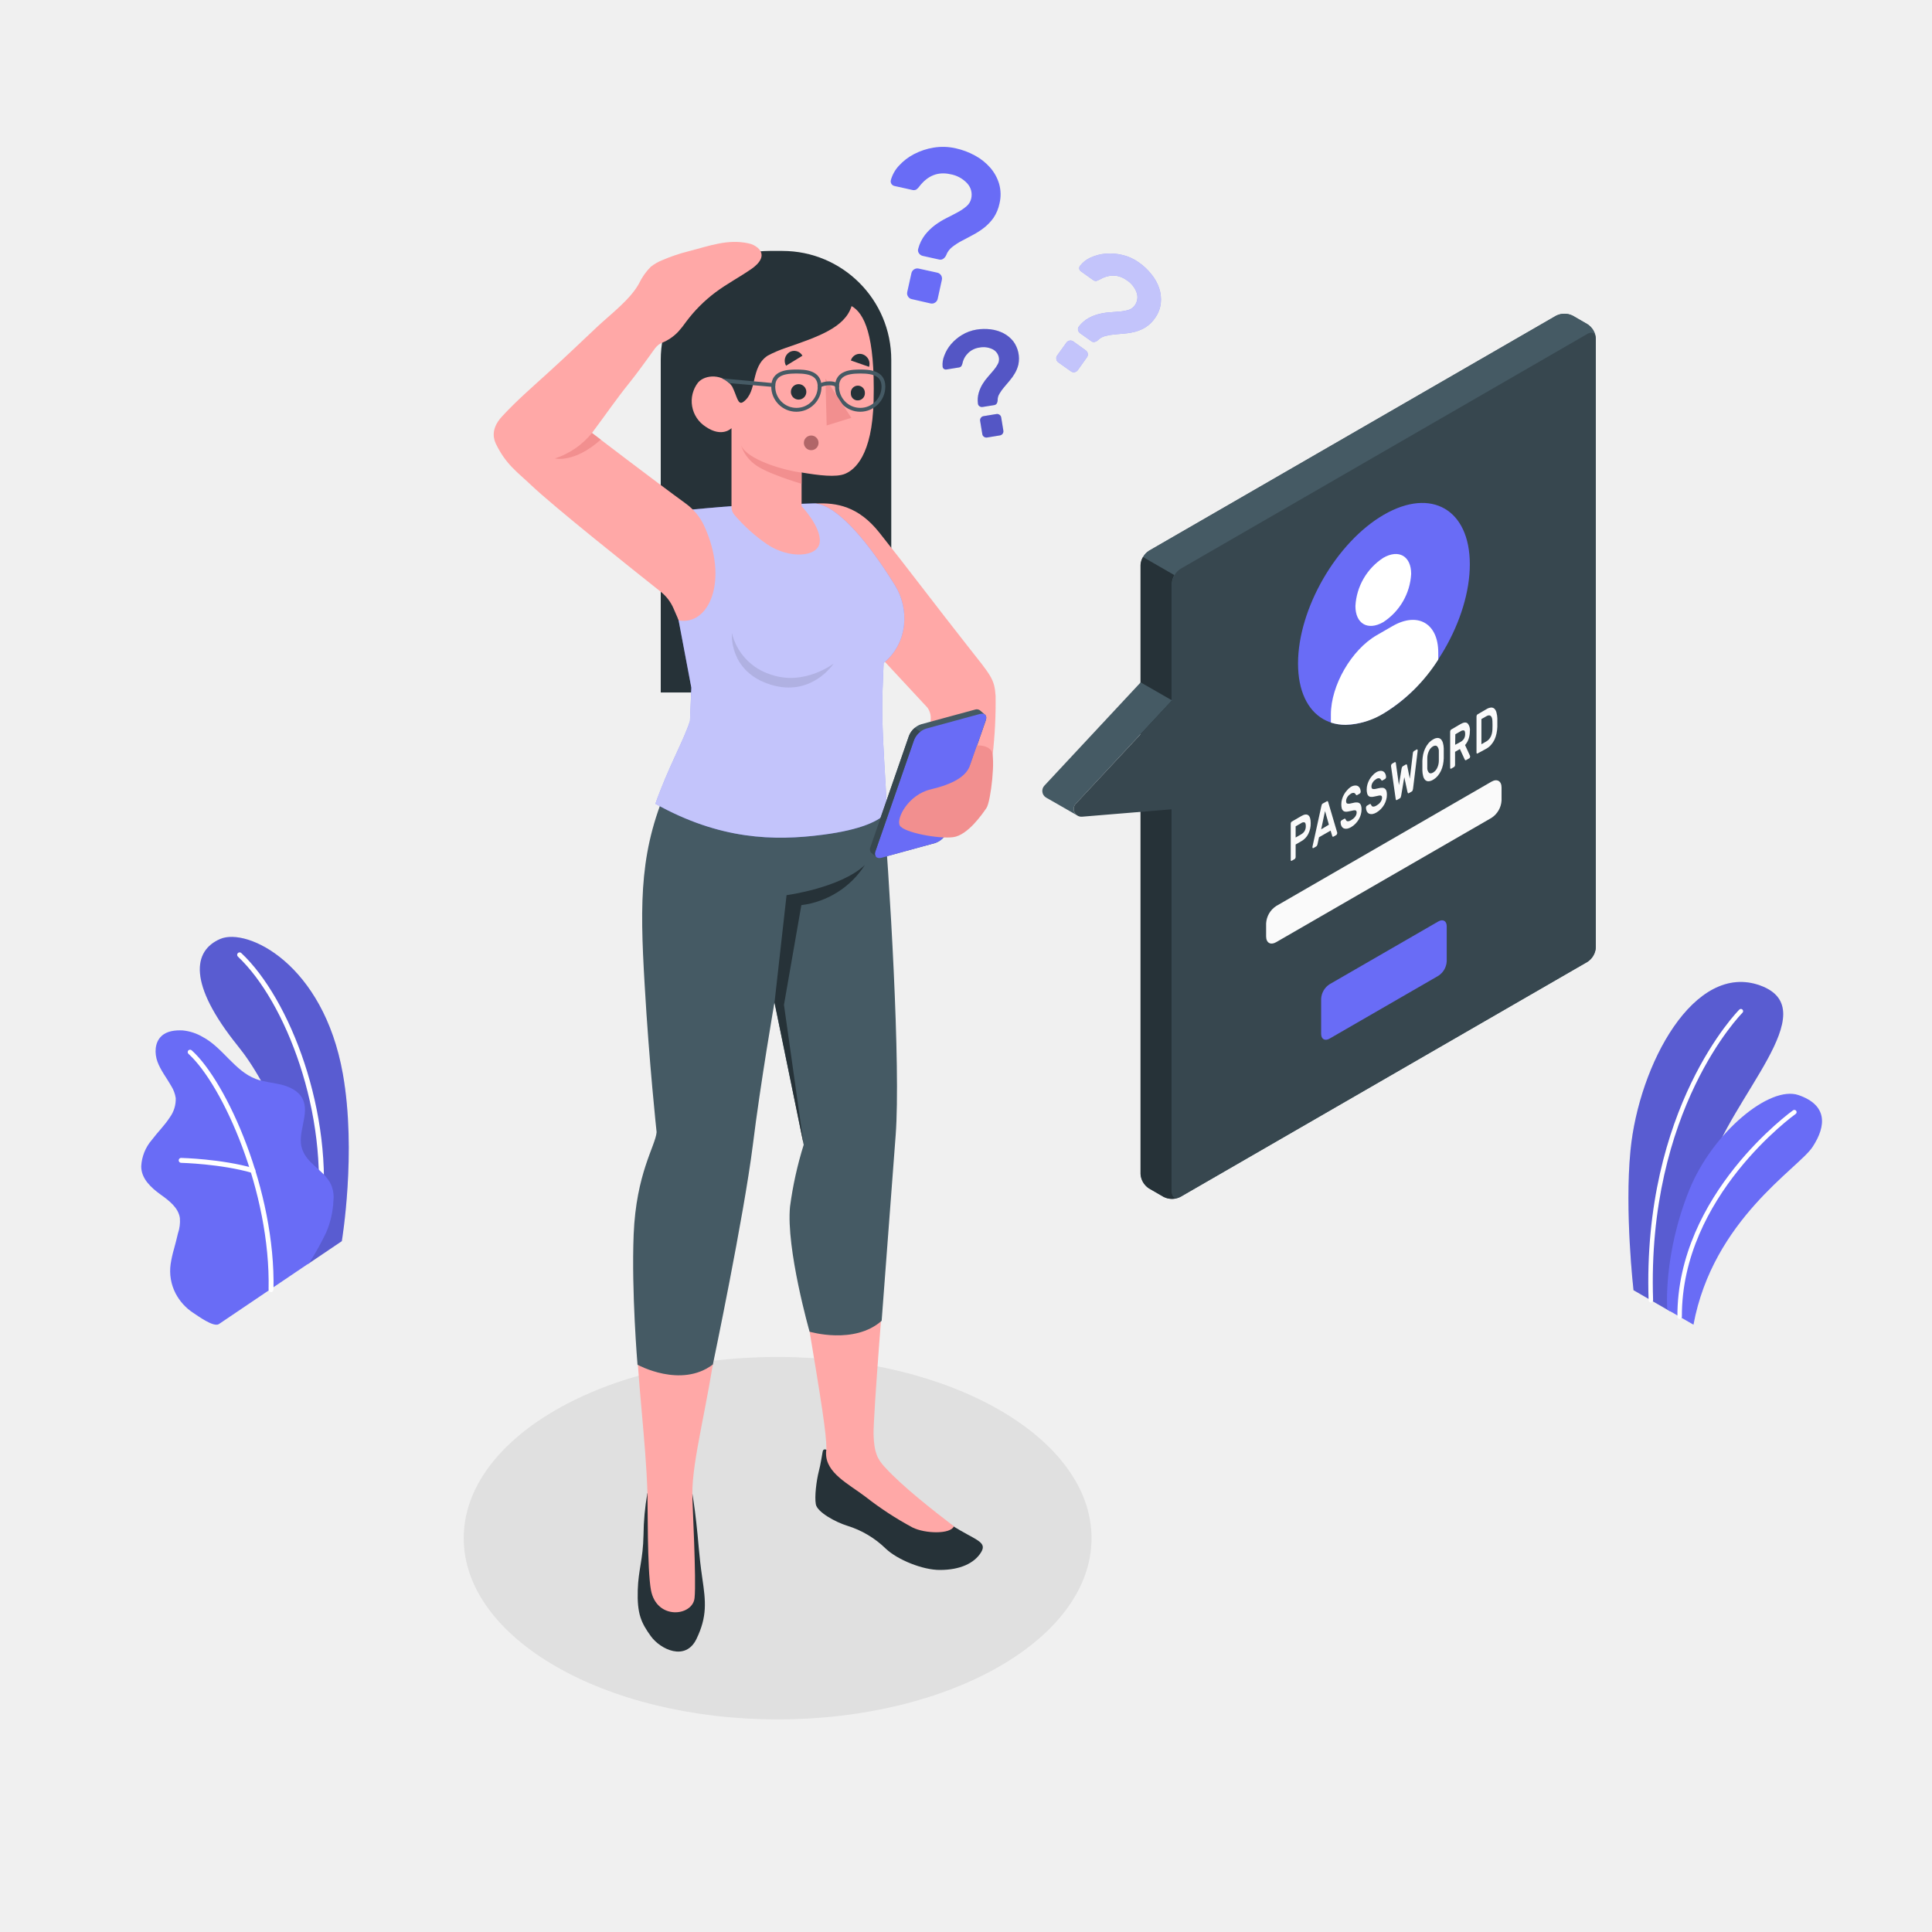
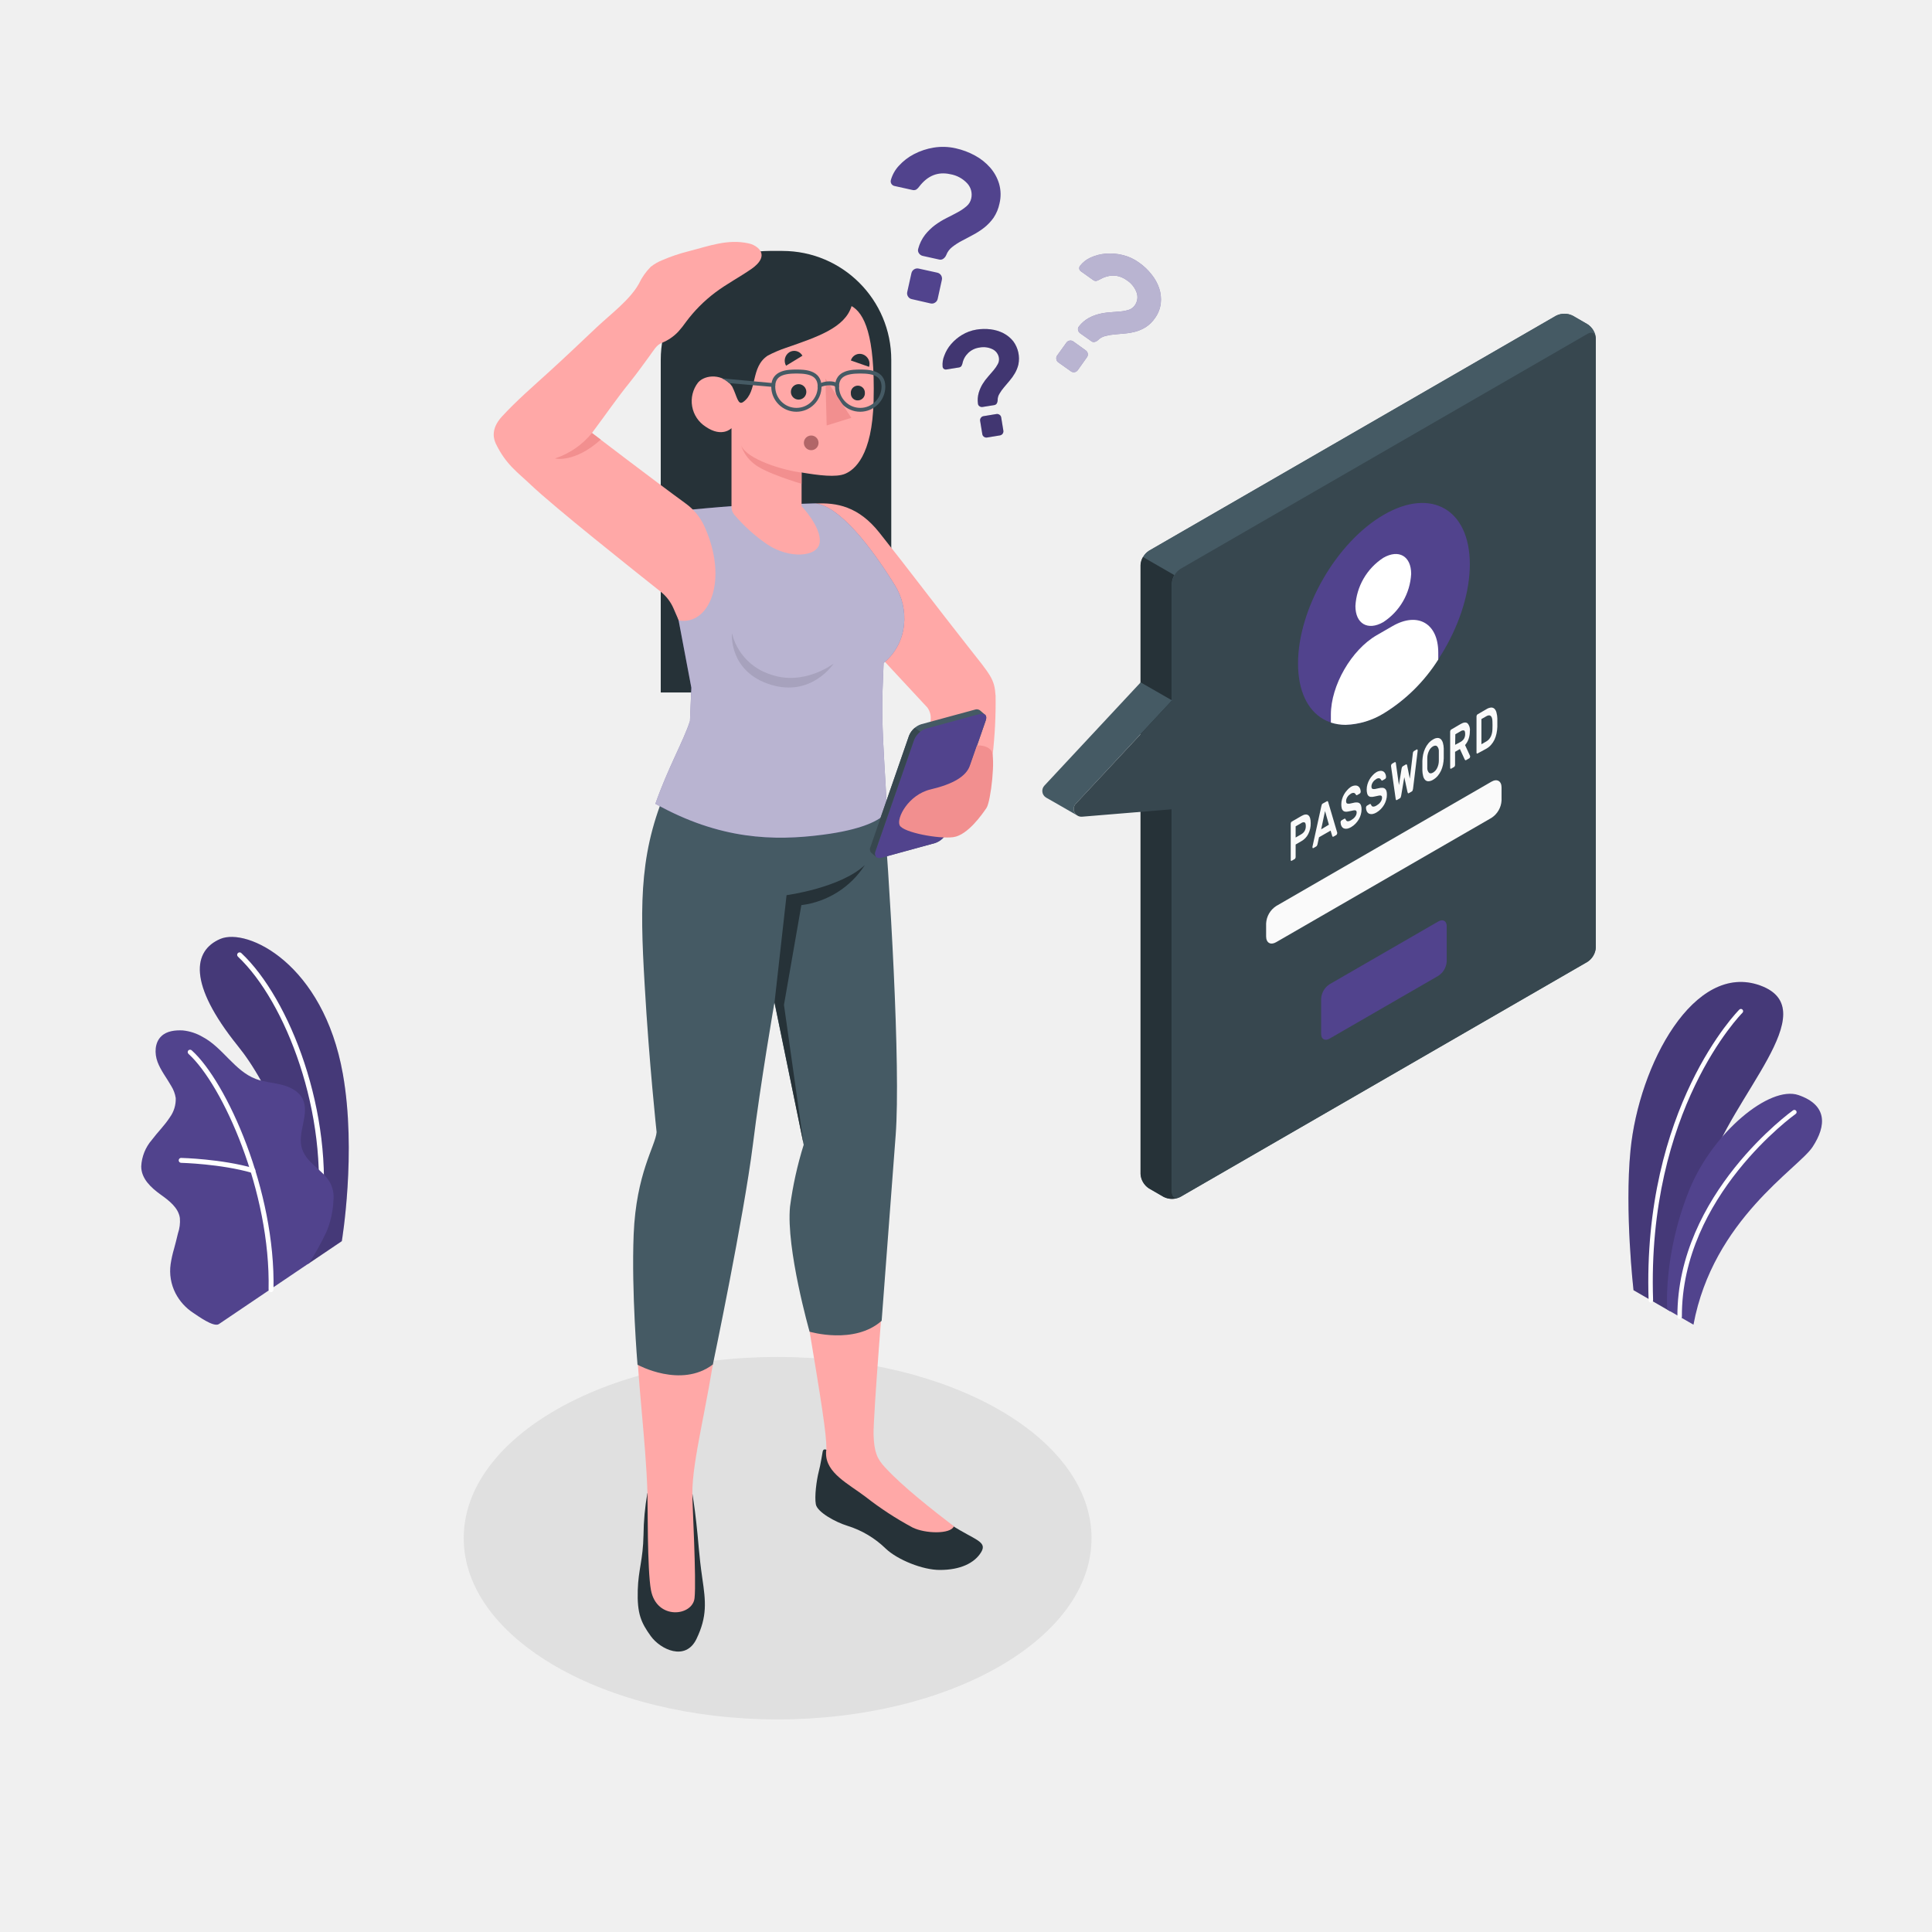
<svg xmlns="http://www.w3.org/2000/svg" viewBox="0 0 500 500">
-   <g id="freepik--Floor--inject-5">
-     <ellipse id="freepik--floor--inject-5" cx="250" cy="341.91" rx="235.59" ry="136.02" style="fill:#f0f0f0" />
+   <g id="freepik--Floor--inject-2">
+     <ellipse id="freepik--floor--inject-2" cx="250" cy="341.91" rx="235.59" ry="136.02" style="fill:#f0f0f0" />
  </g>
-   <g id="freepik--Shadow--inject-5">
-     <ellipse id="freepik--shadow--inject-5" cx="201.25" cy="398.08" rx="81.24" ry="46.9" style="fill:#e0e0e0" />
+   <g id="freepik--Shadow--inject-2">
+     <ellipse id="freepik--shadow--inject-2" cx="201.25" cy="398.08" rx="81.24" ry="46.9" style="fill:#e0e0e0" />
  </g>
-   <g id="freepik--Plants--inject-5">
-     <g id="freepik--plants--inject-5">
-       <path d="M432.28,339.4l-9.53-5.5s-2.33-20.4-.78-36.2c2.18-22.2,16.52-48.92,33.62-42.64s-7.84,28.88-13.39,47.71S432.28,339.4,432.28,339.4Z" style="fill:#696CF6" />
+   <g id="freepik--Plants--inject-2">
+     <g id="freepik--plants--inject-2">
+       <path d="M432.28,339.4l-9.53-5.5s-2.33-20.4-.78-36.2c2.18-22.2,16.52-48.92,33.62-42.64s-7.84,28.88-13.39,47.71S432.28,339.4,432.28,339.4Z" style="fill:#51438D" />
      <path d="M432.28,339.4l-9.53-5.5s-2.33-20.4-.78-36.2c2.18-22.2,16.52-48.92,33.62-42.64s-7.84,28.88-13.39,47.71S432.28,339.4,432.28,339.4Z" style="opacity:0.15" />
      <path d="M427.27,337.09h0a.58.58,0,0,0,.55-.6c-1.67-49.33,22.89-74.15,23.13-74.39a.58.58,0,0,0,0-.82.57.57,0,0,0-.81,0c-.26.24-25.17,25.42-23.48,75.25A.58.58,0,0,0,427.27,337.09Z" style="fill:#fff" />
-       <path d="M438.27,342.83l-6.78-3.91s-1.16-14,5.71-31c6-14.8,20.8-27.09,28.26-24.51s7.27,7.87,3.63,13.42S443.34,315.59,438.27,342.83Z" style="fill:#696CF6" />
+       <path d="M438.27,342.83l-6.78-3.91s-1.16-14,5.71-31c6-14.8,20.8-27.09,28.26-24.51s7.27,7.87,3.63,13.42S443.34,315.59,438.27,342.83Z" style="fill:#51438D" />
      <path d="M434.69,341.35h0a.59.59,0,0,0,.58-.58c-.14-31.2,29.15-52.28,29.45-52.49a.56.56,0,0,0,.13-.8.58.58,0,0,0-.8-.14c-.3.21-30.07,21.65-29.94,53.43A.58.58,0,0,0,434.69,341.35Z" style="fill:#fff" />
    </g>
-     <g id="freepik--plants--inject-5">
-       <path d="M79.66,327.15l8.8-5.94s3.87-23,.27-43.29C83.67,249.46,64,240,57,243s-8.5,11.47,4.57,27.71C69.32,280.26,79.39,300.65,79.66,327.15Z" style="fill:#696CF6" />
+     <g id="freepik--plants--inject-2">
+       <path d="M79.66,327.15l8.8-5.94s3.87-23,.27-43.29C83.67,249.46,64,240,57,243s-8.5,11.47,4.57,27.71C69.32,280.26,79.39,300.65,79.66,327.15Z" style="fill:#51438D" />
      <g style="opacity:0.15">
        <path d="M79.66,327.15l8.8-5.94s3.87-23,.27-43.29C83.67,249.46,64,240,57,243s-8.5,11.47,4.57,27.71C69.32,280.26,79.39,300.65,79.66,327.15Z" />
      </g>
      <path d="M82.68,315.75h-.09A.64.64,0,0,1,82,315c3.18-26.79-8.13-55.87-20.44-67.44a.64.64,0,0,1,0-.9.63.63,0,0,1,.9,0C75,258.44,86.52,288,83.3,315.18A.65.65,0,0,1,82.68,315.75Z" style="fill:#fff" />
-       <path d="M56.62,342.69c-1.4.84-5.48-2.19-6.61-2.92a13.44,13.44,0,0,1-4.58-5.06,12.64,12.64,0,0,1-1.27-7.56,29.89,29.89,0,0,1,.89-4c.35-1.31.7-2.62,1-3.94a9.75,9.75,0,0,0,.5-4c-.39-2.67-2.8-4.5-5-6.07-2.42-1.75-5-4.06-5-7.28A11.32,11.32,0,0,1,39.3,295c1.5-2,3.3-3.74,4.65-5.83a8,8,0,0,0,1.53-5,8.32,8.32,0,0,0-1.16-3.11c-1.18-2.08-2.71-4-3.54-6.21s-.77-5.05,1-6.7c1.41-1.35,3.56-1.57,5.51-1.48a12.63,12.63,0,0,1,5.2,1.71c5.17,2.75,8.21,8.75,13.68,10.84,2.11.8,4.41.94,6.6,1.48s4.45,1.61,5.5,3.6c2.07,3.95-1.54,8.93-.06,13.12,1.32,3.72,5,5.08,7.08,8.41a8,8,0,0,1,1,4.88A23.35,23.35,0,0,1,84.4,319,73,73,0,0,1,80,326.9S56.83,342.56,56.62,342.69Z" style="fill:#696CF6" />
+       <path d="M56.62,342.69c-1.4.84-5.48-2.19-6.61-2.92a13.44,13.44,0,0,1-4.58-5.06,12.64,12.64,0,0,1-1.27-7.56,29.89,29.89,0,0,1,.89-4c.35-1.31.7-2.62,1-3.94a9.75,9.75,0,0,0,.5-4c-.39-2.67-2.8-4.5-5-6.07-2.42-1.75-5-4.06-5-7.28A11.32,11.32,0,0,1,39.3,295c1.5-2,3.3-3.74,4.65-5.83a8,8,0,0,0,1.53-5,8.32,8.32,0,0,0-1.16-3.11c-1.18-2.08-2.71-4-3.54-6.21s-.77-5.05,1-6.7c1.41-1.35,3.56-1.57,5.51-1.48a12.63,12.63,0,0,1,5.2,1.71c5.17,2.75,8.21,8.75,13.68,10.84,2.11.8,4.41.94,6.6,1.48s4.45,1.61,5.5,3.6c2.07,3.95-1.54,8.93-.06,13.12,1.32,3.72,5,5.08,7.08,8.41a8,8,0,0,1,1,4.88A23.35,23.35,0,0,1,84.4,319,73,73,0,0,1,80,326.9S56.83,342.56,56.62,342.69Z" style="fill:#51438D" />
      <path d="M70.14,334.4h0a.64.64,0,0,1-.63-.65c.56-25.32-11.9-53-20.72-61a.64.64,0,0,1-.05-.9.63.63,0,0,1,.9,0c9,8.1,21.71,36.26,21.14,61.93A.63.63,0,0,1,70.14,334.4Z" style="fill:#fff" />
      <path d="M65.47,303.55a.37.37,0,0,1-.18,0c-8.18-2.36-18.32-2.6-18.42-2.61a.63.63,0,0,1-.62-.65.61.61,0,0,1,.65-.62c.1,0,10.4.25,18.74,2.65a.64.64,0,0,1,.43.79A.62.62,0,0,1,65.47,303.55Z" style="fill:#fff" />
    </g>
  </g>
-   <g id="freepik--speech-bubble--inject-5">
-     <g id="freepik--speach-bubble--inject-5">
+   <g id="freepik--speech-bubble--inject-2">
+     <g id="freepik--speach-bubble--inject-2">
      <path d="M301.16,309.74l-3.79-2.19a4.78,4.78,0,0,1-2.17-3.75V146.28a4.8,4.8,0,0,1,2.16-3.75L402.71,81.71a4.79,4.79,0,0,1,4.33,0l3.79,2.19A4.78,4.78,0,0,1,413,87.65V245.17a4.8,4.8,0,0,1-2.16,3.75L305.49,309.75A4.76,4.76,0,0,1,301.16,309.74Z" style="fill:#455a64" />
      <path d="M413,87.3c-.15-1.12-1.06-1.53-2.15-.9L305.49,147.23a4.48,4.48,0,0,0-1.53,1.61l-8.13-4.69a4.43,4.43,0,0,1,1.53-1.62L402.71,81.71a4.79,4.79,0,0,1,4.33,0l3.79,2.19A4.83,4.83,0,0,1,413,87.3Z" style="fill:#455a64" />
      <path d="M305.12,309.92a4.83,4.83,0,0,1-4-.17l-3.8-2.2a4.8,4.8,0,0,1-2.16-3.75V146.28a4.43,4.43,0,0,1,.63-2.13l8.13,4.69a4.37,4.37,0,0,0-.64,2.14V308.5C303.32,309.74,304.1,310.31,305.12,309.92Z" style="fill:#263238" />
      <path d="M303.32,151V308.5c0,1.38,1,1.94,2.17,1.25l105.35-60.83a4.8,4.8,0,0,0,2.16-3.75V87.65c0-1.38-1-1.94-2.16-1.25L305.49,147.23A4.78,4.78,0,0,0,303.32,151Z" style="fill:#37474f" />
      <path d="M278.72,211c-1.36-.81-7.67-4.4-8-4.59a2,2,0,0,1-.43-3.09l24.91-26.72,8.12,4.66L278.42,208A2,2,0,0,0,278.72,211Z" style="fill:#455a64" />
      <path d="M303.32,181.29,278.42,208a2,2,0,0,0,1.63,3.36l23.27-1.92Z" style="fill:#37474f" />
-       <path d="M358.16,133.2c12.28-7.09,22.23-1.34,22.23,12.84s-9.95,31.41-22.23,38.5-22.23,1.34-22.23-12.83S345.88,140.29,358.16,133.2Z" style="fill:#696CF6" />
+       <path d="M358.16,133.2c12.28-7.09,22.23-1.34,22.23,12.84s-9.95,31.41-22.23,38.5-22.23,1.34-22.23-12.83S345.88,140.29,358.16,133.2Z" style="fill:#51438D" />
      <path d="M358,144.36c4-2.3,7.21-.44,7.21,4.16A15.93,15.93,0,0,1,358,161c-4,2.3-7.22.44-7.22-4.16A15.93,15.93,0,0,1,358,144.36Z" style="fill:#fff" />
      <path d="M372.22,168.88c0-7.55-5.31-10.62-11.85-6.84l-4.09,2.36c-6.54,3.78-11.85,13-11.85,20.53V187a12.43,12.43,0,0,0,3.82.59,20.14,20.14,0,0,0,9.91-3,43.81,43.81,0,0,0,14.06-13.9Z" style="fill:#fff" />
-       <path d="M344.08,254.73l28.16-16.26c1.2-.69,2.17-.13,2.17,1.25v9.07a4.78,4.78,0,0,1-2.17,3.75L344.08,268.8c-1.2.69-2.17.13-2.17-1.25v-9.07A4.78,4.78,0,0,1,344.08,254.73Z" style="fill:#696CF6" />
+       <path d="M344.08,254.73l28.16-16.26c1.2-.69,2.17-.13,2.17,1.25v9.07a4.78,4.78,0,0,1-2.17,3.75L344.08,268.8c-1.2.69-2.17.13-2.17-1.25v-9.07A4.78,4.78,0,0,1,344.08,254.73Z" style="fill:#51438D" />
      <path d="M330.29,234.47,386,202.29c1.43-.83,2.6-.16,2.6,1.5v3.37a5.74,5.74,0,0,1-2.6,4.5l-55.74,32.18c-1.43.83-2.59.16-2.59-1.5V239A5.73,5.73,0,0,1,330.29,234.47Z" style="fill:#fafafa" />
      <path d="M336.81,211.18c.76-.44,1.35-.51,1.77-.2s.63,1,.63,2.06a5.92,5.92,0,0,1-.63,2.79,4.42,4.42,0,0,1-1.77,1.86l-1.5.87v3.23a.76.76,0,0,1-.08.32.46.46,0,0,1-.18.22l-.76.44a.15.15,0,0,1-.18,0,.33.33,0,0,1-.07-.24v-9.35a.74.74,0,0,1,.07-.32.51.51,0,0,1,.18-.22Zm-1.5,5.57,1.45-.84a2.42,2.42,0,0,0,.86-.82,2.48,2.48,0,0,0,.32-1.32c0-.54-.11-.85-.32-.94a1,1,0,0,0-.86.19l-1.45.84Z" style="fill:#fafafa" />
      <path d="M343.4,207.37c.1-.06.18-.06.23,0a.78.78,0,0,1,.13.3l2.31,7.82s0,.06,0,.09a.72.72,0,0,1-.08.32.46.46,0,0,1-.18.22l-.68.39c-.12.07-.21.08-.26,0a.4.4,0,0,1-.1-.18l-.41-1.37-3,1.72-.4,1.84a1.83,1.83,0,0,1-.11.29.54.54,0,0,1-.26.28l-.68.39a.14.14,0,0,1-.18,0,.32.32,0,0,1-.07-.23.37.37,0,0,1,0-.11l2.3-10.48a2.27,2.27,0,0,1,.13-.45.56.56,0,0,1,.23-.25Zm.52,6.06-1-3.53-1,4.72Z" style="fill:#fafafa" />
      <path d="M349.57,203.66a2.45,2.45,0,0,1,1.11-.37,1.34,1.34,0,0,1,.8.18,1.29,1.29,0,0,1,.49.59,2.11,2.11,0,0,1,.18.78.6.6,0,0,1-.07.32.46.46,0,0,1-.18.22l-.66.38c-.11.06-.19.07-.24,0a.47.47,0,0,1-.15-.16.73.73,0,0,0-.42-.39,1.16,1.16,0,0,0-.86.22,3.73,3.73,0,0,0-.46.35,2.44,2.44,0,0,0-.39.46,2.53,2.53,0,0,0-.26.52,1.7,1.7,0,0,0-.09.54,1,1,0,0,0,.09.49.38.38,0,0,0,.3.19,1.64,1.64,0,0,0,.56,0l.87-.19a3,3,0,0,1,1-.12,1.12,1.12,0,0,1,.67.22,1.19,1.19,0,0,1,.38.59,3.08,3.08,0,0,1,.13,1,4.73,4.73,0,0,1-.19,1.32,5.35,5.35,0,0,1-.53,1.26,6.08,6.08,0,0,1-.86,1.12,5.15,5.15,0,0,1-1.14.89,3.08,3.08,0,0,1-1,.39,1.61,1.61,0,0,1-.86-.07,1.3,1.3,0,0,1-.59-.55,2.24,2.24,0,0,1-.26-1,.78.78,0,0,1,.07-.33.56.56,0,0,1,.19-.21l.66-.38c.1-.06.18-.08.24-.05s.1.08.14.17a1.35,1.35,0,0,0,.16.29.53.53,0,0,0,.25.19.89.89,0,0,0,.4,0,2,2,0,0,0,.6-.25,3.87,3.87,0,0,0,.55-.38,2.68,2.68,0,0,0,.78-1,1.68,1.68,0,0,0,.12-.63.58.58,0,0,0-.13-.44.5.5,0,0,0-.4-.12,2.8,2.8,0,0,0-.67.11c-.26.06-.56.13-.91.19a2.4,2.4,0,0,1-.82.06.94.94,0,0,1-.58-.25,1.28,1.28,0,0,1-.35-.62,4.3,4.3,0,0,1-.11-1.06,4.5,4.5,0,0,1,.19-1.3,5.24,5.24,0,0,1,.52-1.24,5.54,5.54,0,0,1,.78-1.07A4.53,4.53,0,0,1,349.57,203.66Z" style="fill:#fafafa" />
      <path d="M356.14,199.88a2.37,2.37,0,0,1,1.11-.38,1.36,1.36,0,0,1,.8.18,1.34,1.34,0,0,1,.48.59,2.11,2.11,0,0,1,.18.78.52.52,0,0,1-.07.32.46.46,0,0,1-.18.22l-.66.38c-.1.06-.18.08-.24,0a.35.35,0,0,1-.14-.17.8.8,0,0,0-.43-.38,1.13,1.13,0,0,0-.85.22,3.19,3.19,0,0,0-.47.35,2.39,2.39,0,0,0-.38.46,2.11,2.11,0,0,0-.26.52,1.71,1.71,0,0,0-.1.54,1,1,0,0,0,.09.49.38.38,0,0,0,.3.19,1.63,1.63,0,0,0,.56,0l.87-.19a3.32,3.32,0,0,1,1-.12,1.1,1.1,0,0,1,.67.22,1.28,1.28,0,0,1,.39.59,3.48,3.48,0,0,1,.12,1,4.73,4.73,0,0,1-.19,1.32,5.35,5.35,0,0,1-.53,1.26,6,6,0,0,1-.86,1.13,5.63,5.63,0,0,1-1.13.88,3.12,3.12,0,0,1-1,.39,1.59,1.59,0,0,1-.85-.07,1.27,1.27,0,0,1-.6-.55,2.12,2.12,0,0,1-.25-1,.52.52,0,0,1,.07-.32.46.46,0,0,1,.18-.22l.66-.38c.1-.06.19-.08.24-.05a.25.25,0,0,1,.14.17,2,2,0,0,0,.16.29.55.55,0,0,0,.26.19.89.89,0,0,0,.4,0,2,2,0,0,0,.6-.25,4.45,4.45,0,0,0,.54-.38,2.32,2.32,0,0,0,.46-.48,2.61,2.61,0,0,0,.32-.56,1.68,1.68,0,0,0,.12-.63.58.58,0,0,0-.13-.44.5.5,0,0,0-.4-.12,3.22,3.22,0,0,0-.66.11c-.26.06-.57.13-.91.19a2.46,2.46,0,0,1-.83.06.91.91,0,0,1-.58-.25,1.27,1.27,0,0,1-.34-.62,3.79,3.79,0,0,1-.12-1.05,4.88,4.88,0,0,1,.19-1.31,5.69,5.69,0,0,1,.52-1.24,5.19,5.19,0,0,1,.79-1.07A4,4,0,0,1,356.14,199.88Z" style="fill:#fafafa" />
      <path d="M363.43,201.13l-.81,4.79a1.93,1.93,0,0,1-.12.42.51.51,0,0,1-.21.26l-.76.44c-.1.06-.17.06-.22,0a.49.49,0,0,1-.11-.29L360,198.3s0-.08,0-.11a.76.76,0,0,1,.08-.32.51.51,0,0,1,.18-.22l.69-.4a.24.24,0,0,1,.18,0q.09,0,.12.24l.79,5.69.69-4.27a1.4,1.4,0,0,1,.09-.31.53.53,0,0,1,.24-.3l.77-.45c.11-.06.19-.05.24,0a.6.6,0,0,1,.09.21l.7,3.47.79-6.6a.9.9,0,0,1,.11-.37.66.66,0,0,1,.18-.19l.69-.4a.15.15,0,0,1,.18,0,.33.33,0,0,1,.08.24.62.62,0,0,1,0,.12l-1.2,9.83a1.85,1.85,0,0,1-.11.42.58.58,0,0,1-.22.26l-.77.44c-.09.05-.16.05-.21,0a1.41,1.41,0,0,1-.12-.29Z" style="fill:#fafafa" />
      <path d="M368.11,196.89a10.32,10.32,0,0,1,.2-1.65,7.16,7.16,0,0,1,.52-1.54,6,6,0,0,1,.84-1.33,4.52,4.52,0,0,1,1.21-1,2.27,2.27,0,0,1,1.19-.39,1.24,1.24,0,0,1,.85.35,2.32,2.32,0,0,1,.51.95,5.67,5.67,0,0,1,.21,1.41c0,.18,0,.38,0,.6s0,.45,0,.69,0,.47,0,.69,0,.43,0,.62a10.07,10.07,0,0,1-.2,1.64,7.73,7.73,0,0,1-.51,1.54,6.39,6.39,0,0,1-.85,1.33,4.73,4.73,0,0,1-1.2,1,2.38,2.38,0,0,1-1.21.39,1.15,1.15,0,0,1-.84-.34,2.11,2.11,0,0,1-.52-1,6.38,6.38,0,0,1-.2-1.41c0-.18,0-.38,0-.6s0-.45,0-.69,0-.46,0-.69S368.1,197.07,368.11,196.89Zm4.26-2.39a1.82,1.82,0,0,0-.44-1.36c-.26-.23-.62-.22-1.05,0a2.62,2.62,0,0,0-1.06,1.18,4.37,4.37,0,0,0-.44,1.87c0,.37,0,.78,0,1.23s0,.85,0,1.21a1.82,1.82,0,0,0,.44,1.36c.26.22.62.2,1.06-.05a2.68,2.68,0,0,0,1.05-1.17,4.32,4.32,0,0,0,.44-1.86c0-.38,0-.79,0-1.24S372.38,194.86,372.37,194.5Z" style="fill:#fafafa" />
      <path d="M378,187.38c.79-.45,1.38-.52,1.79-.19a2.45,2.45,0,0,1,.61,2,6.13,6.13,0,0,1-.31,2,5,5,0,0,1-.93,1.64l1.3,2.83a.78.78,0,0,1,0,.14.58.58,0,0,1-.06.26.39.39,0,0,1-.14.18l-.8.46c-.13.07-.22.08-.28,0a.68.68,0,0,1-.13-.18l-1.23-2.67-1.25.72v3.38a.74.74,0,0,1-.07.32.59.59,0,0,1-.18.22l-.76.44a.14.14,0,0,1-.18,0,.3.3,0,0,1-.08-.23v-9.35a.76.76,0,0,1,.08-.32.46.46,0,0,1,.18-.22Zm-1.41,5.38L378,192a2.52,2.52,0,0,0,.86-.79,2.26,2.26,0,0,0,.32-1.28c0-.54-.11-.84-.32-.9a1.18,1.18,0,0,0-.86.22l-1.36.78Z" style="fill:#fafafa" />
      <path d="M384.7,183.53a2.65,2.65,0,0,1,1.21-.42,1.2,1.2,0,0,1,.85.31,2.1,2.1,0,0,1,.53,1,6.36,6.36,0,0,1,.22,1.52c0,.7,0,1.42,0,2.15a10,10,0,0,1-.22,1.77,7.42,7.42,0,0,1-.52,1.57,5.9,5.9,0,0,1-.84,1.28,4.6,4.6,0,0,1-1.18,1L382.38,195a.14.14,0,0,1-.18,0,.29.29,0,0,1-.08-.23v-9.35a.76.76,0,0,1,.08-.32.46.46,0,0,1,.18-.22Zm1.54,3.11a3.06,3.06,0,0,0-.12-.8,1.09,1.09,0,0,0-.29-.52.65.65,0,0,0-.48-.19,1.42,1.42,0,0,0-.7.24l-1.26.72v6.52l1.31-.75a2.6,2.6,0,0,0,.67-.56,3.43,3.43,0,0,0,.47-.72,4.12,4.12,0,0,0,.28-.86,5,5,0,0,0,.12-.94C386.27,188.05,386.27,187.34,386.24,186.64Z" style="fill:#fafafa" />
    </g>
  </g>
-   <g id="freepik--question-marks--inject-5">
-     <g id="freepik--question-marks--inject-5">
-       <path d="M247.38,38.39a18.76,18.76,0,0,1,4.94,1.86,14.19,14.19,0,0,1,3.93,3.12,11.26,11.26,0,0,1,2.32,4.2,10,10,0,0,1,.1,5.09,10.36,10.36,0,0,1-1.55,3.72,12.65,12.65,0,0,1-2.44,2.56,19.45,19.45,0,0,1-2.91,1.87l-2.88,1.53a15.76,15.76,0,0,0-2.46,1.59A4.72,4.72,0,0,0,244.89,66a2.2,2.2,0,0,1-.73.94,1.28,1.28,0,0,1-1.1.23l-4.24-.94a1.57,1.57,0,0,1-1-.69,1.29,1.29,0,0,1-.19-1.15,10.12,10.12,0,0,1,1.77-3.62A14.12,14.12,0,0,1,242,58.24a20.91,20.91,0,0,1,3-1.83c1-.51,2-1,2.87-1.49a13,13,0,0,0,2.27-1.55,3.61,3.61,0,0,0,1.21-2,4.32,4.32,0,0,0-1-3.88,7.75,7.75,0,0,0-4.44-2.41q-4.74-1.05-8,3.19a3.07,3.07,0,0,1-.78.79,1.47,1.47,0,0,1-1.11.08l-4.51-1a1.24,1.24,0,0,1-.79-.52,1.22,1.22,0,0,1-.17-1,8.94,8.94,0,0,1,2.08-3.72,13.93,13.93,0,0,1,3.89-3,16.81,16.81,0,0,1,5.11-1.7A14.9,14.9,0,0,1,247.38,38.39Zm-4.79,32.18a1.56,1.56,0,0,1,1.17,1.84l-1.08,4.9a1.48,1.48,0,0,1-.68,1,1.46,1.46,0,0,1-1.16.22L236,77.42a1.45,1.45,0,0,1-1-.68,1.49,1.49,0,0,1-.21-1.16l1.09-4.9a1.57,1.57,0,0,1,1.84-1.18Z" style="fill:#696CF6" />
-       <path d="M252.72,85.3a13.06,13.06,0,0,1,3.64-.07,10,10,0,0,1,3.32,1,8,8,0,0,1,2.56,2.1,7.57,7.57,0,0,1,1.32,6,8.37,8.37,0,0,1-.91,2.27,12.63,12.63,0,0,1-1.38,1.94c-.51.6-1,1.17-1.45,1.72a10.86,10.86,0,0,0-1.17,1.65,3.09,3.09,0,0,0-.46,1.71,1.69,1.69,0,0,1-.23.8.94.94,0,0,1-.65.42l-3,.48a1.07,1.07,0,0,1-.81-.18.88.88,0,0,1-.41-.69,6.81,6.81,0,0,1,.2-2.78,9.81,9.81,0,0,1,1-2.28,13.27,13.27,0,0,1,1.44-1.93c.53-.6,1-1.16,1.46-1.7a8.51,8.51,0,0,0,1.06-1.57,2.51,2.51,0,0,0,.27-1.58,3,3,0,0,0-1.65-2.23,5.39,5.39,0,0,0-3.46-.42,5.18,5.18,0,0,0-4.33,4.11,2.26,2.26,0,0,1-.3.71,1.06,1.06,0,0,1-.68.33l-3.16.51a.86.86,0,0,1-.64-.13.82.82,0,0,1-.35-.58A6,6,0,0,1,244.4,92a9.59,9.59,0,0,1,1.72-2.92,11.76,11.76,0,0,1,2.84-2.4A10.42,10.42,0,0,1,252.72,85.3Zm5.16,21.85a1.06,1.06,0,0,1,.79.19,1,1,0,0,1,.44.69l.56,3.43a1.07,1.07,0,0,1-.88,1.22l-3.35.55a1.07,1.07,0,0,1-.79-.19,1,1,0,0,1-.43-.69l-.56-3.43a1,1,0,0,1,.19-.79,1,1,0,0,1,.69-.43Z" style="fill:#696CF6" />
+   <g id="freepik--question-marks--inject-2">
+     <g id="freepik--question-marks--inject-2">
+       <path d="M247.38,38.39a18.76,18.76,0,0,1,4.94,1.86,14.19,14.19,0,0,1,3.93,3.12,11.26,11.26,0,0,1,2.32,4.2,10,10,0,0,1,.1,5.09,10.36,10.36,0,0,1-1.55,3.72,12.65,12.65,0,0,1-2.44,2.56,19.45,19.45,0,0,1-2.91,1.87l-2.88,1.53a15.76,15.76,0,0,0-2.46,1.59A4.72,4.72,0,0,0,244.89,66a2.2,2.2,0,0,1-.73.94,1.28,1.28,0,0,1-1.1.23l-4.24-.94a1.57,1.57,0,0,1-1-.69,1.29,1.29,0,0,1-.19-1.15,10.12,10.12,0,0,1,1.77-3.62A14.12,14.12,0,0,1,242,58.24a20.91,20.91,0,0,1,3-1.83c1-.51,2-1,2.87-1.49a13,13,0,0,0,2.27-1.55,3.61,3.61,0,0,0,1.21-2,4.32,4.32,0,0,0-1-3.88,7.75,7.75,0,0,0-4.44-2.41q-4.74-1.05-8,3.19a3.07,3.07,0,0,1-.78.79,1.47,1.47,0,0,1-1.11.08l-4.51-1a1.24,1.24,0,0,1-.79-.52,1.22,1.22,0,0,1-.17-1,8.94,8.94,0,0,1,2.08-3.72,13.93,13.93,0,0,1,3.89-3,16.81,16.81,0,0,1,5.11-1.7A14.9,14.9,0,0,1,247.38,38.39Zm-4.79,32.18a1.56,1.56,0,0,1,1.17,1.84l-1.08,4.9a1.48,1.48,0,0,1-.68,1,1.46,1.46,0,0,1-1.16.22L236,77.42a1.45,1.45,0,0,1-1-.68,1.49,1.49,0,0,1-.21-1.16l1.09-4.9a1.57,1.57,0,0,1,1.84-1.18Z" style="fill:#51438D" />
+       <path d="M252.72,85.3a13.06,13.06,0,0,1,3.64-.07,10,10,0,0,1,3.32,1,8,8,0,0,1,2.56,2.1,7.57,7.57,0,0,1,1.32,6,8.37,8.37,0,0,1-.91,2.27,12.63,12.63,0,0,1-1.38,1.94c-.51.6-1,1.17-1.45,1.72a10.86,10.86,0,0,0-1.17,1.65,3.09,3.09,0,0,0-.46,1.71,1.69,1.69,0,0,1-.23.8.94.94,0,0,1-.65.42l-3,.48a1.07,1.07,0,0,1-.81-.18.88.88,0,0,1-.41-.69,6.81,6.81,0,0,1,.2-2.78,9.81,9.81,0,0,1,1-2.28,13.27,13.27,0,0,1,1.44-1.93c.53-.6,1-1.16,1.46-1.7a8.51,8.51,0,0,0,1.06-1.57,2.51,2.51,0,0,0,.27-1.58,3,3,0,0,0-1.65-2.23,5.39,5.39,0,0,0-3.46-.42,5.18,5.18,0,0,0-4.33,4.11,2.26,2.26,0,0,1-.3.71,1.06,1.06,0,0,1-.68.33l-3.16.51a.86.86,0,0,1-.64-.13.82.82,0,0,1-.35-.58A6,6,0,0,1,244.4,92a9.59,9.59,0,0,1,1.72-2.92,11.76,11.76,0,0,1,2.84-2.4A10.42,10.42,0,0,1,252.72,85.3Zm5.16,21.85a1.06,1.06,0,0,1,.79.19,1,1,0,0,1,.44.69l.56,3.43a1.07,1.07,0,0,1-.88,1.22l-3.35.55a1.07,1.07,0,0,1-.79-.19,1,1,0,0,1-.43-.69l-.56-3.43a1,1,0,0,1,.19-.79,1,1,0,0,1,.69-.43Z" style="fill:#51438D" />
      <g style="opacity:0.2">
        <path d="M252.72,85.3a13.06,13.06,0,0,1,3.64-.07,10,10,0,0,1,3.32,1,8,8,0,0,1,2.56,2.1,7.57,7.57,0,0,1,1.32,6,8.37,8.37,0,0,1-.91,2.27,12.63,12.63,0,0,1-1.38,1.94c-.51.6-1,1.17-1.45,1.72a10.86,10.86,0,0,0-1.17,1.65,3.09,3.09,0,0,0-.46,1.71,1.69,1.69,0,0,1-.23.8.94.94,0,0,1-.65.42l-3,.48a1.07,1.07,0,0,1-.81-.18.88.88,0,0,1-.41-.69,6.81,6.81,0,0,1,.2-2.78,9.81,9.81,0,0,1,1-2.28,13.27,13.27,0,0,1,1.44-1.93c.53-.6,1-1.16,1.46-1.7a8.51,8.51,0,0,0,1.06-1.57,2.51,2.51,0,0,0,.27-1.58,3,3,0,0,0-1.65-2.23,5.39,5.39,0,0,0-3.46-.42,5.18,5.18,0,0,0-4.33,4.11,2.26,2.26,0,0,1-.3.71,1.06,1.06,0,0,1-.68.33l-3.16.51a.86.86,0,0,1-.64-.13.82.82,0,0,1-.35-.58A6,6,0,0,1,244.4,92a9.59,9.59,0,0,1,1.72-2.92,11.76,11.76,0,0,1,2.84-2.4A10.42,10.42,0,0,1,252.72,85.3Zm5.16,21.85a1.06,1.06,0,0,1,.79.19,1,1,0,0,1,.44.69l.56,3.43a1.07,1.07,0,0,1-.88,1.22l-3.35.55a1.07,1.07,0,0,1-.79-.19,1,1,0,0,1-.43-.69l-.56-3.43a1,1,0,0,1,.19-.79,1,1,0,0,1,.69-.43Z" />
      </g>
-       <path d="M281,90.69a1.22,1.22,0,0,1,.51.82,1.2,1.2,0,0,1-.21.94l-2.38,3.35a1.22,1.22,0,0,1-.82.51,1.2,1.2,0,0,1-.94-.21l-3.28-2.33a1.17,1.17,0,0,1-.5-.82,1.2,1.2,0,0,1,.21-.94L276,88.66a1.27,1.27,0,0,1,1.76-.3ZM294.84,68A14.76,14.76,0,0,1,298,71a11.55,11.55,0,0,1,2,3.6,9.21,9.21,0,0,1,.41,3.9,8.15,8.15,0,0,1-1.54,3.87,8.25,8.25,0,0,1-2.36,2.3,9.85,9.85,0,0,1-2.65,1.16,16.68,16.68,0,0,1-2.78.48l-2.66.24a13,13,0,0,0-2.36.41A3.86,3.86,0,0,0,284.18,88a1.77,1.77,0,0,1-.85.48,1,1,0,0,1-.9-.18l-2.9-2.06a1.32,1.32,0,0,1-.53-.83,1.06,1.06,0,0,1,.23-.93,8.31,8.31,0,0,1,2.49-2.16,11.42,11.42,0,0,1,2.76-1.07,16.43,16.43,0,0,1,2.83-.43q1.41-.09,2.64-.21a10.41,10.41,0,0,0,2.21-.44A3,3,0,0,0,293.7,79a3.55,3.55,0,0,0,.47-3.25,6.35,6.35,0,0,0-2.57-3.23q-3.24-2.31-7.07-.15a2.5,2.5,0,0,1-.84.34,1.18,1.18,0,0,1-.86-.29l-3.08-2.19a1,1,0,0,1-.43-.65,1,1,0,0,1,.19-.78,7.21,7.21,0,0,1,2.75-2.15,11.63,11.63,0,0,1,3.88-1,13.62,13.62,0,0,1,4.4.35A12,12,0,0,1,294.84,68Z" style="fill:#696CF6" />
+       <path d="M281,90.69a1.22,1.22,0,0,1,.51.82,1.2,1.2,0,0,1-.21.94l-2.38,3.35a1.22,1.22,0,0,1-.82.51,1.2,1.2,0,0,1-.94-.21l-3.28-2.33a1.17,1.17,0,0,1-.5-.82,1.2,1.2,0,0,1,.21-.94L276,88.66a1.27,1.27,0,0,1,1.76-.3ZM294.84,68A14.76,14.76,0,0,1,298,71a11.55,11.55,0,0,1,2,3.6,9.21,9.21,0,0,1,.41,3.9,8.15,8.15,0,0,1-1.54,3.87,8.25,8.25,0,0,1-2.36,2.3,9.85,9.85,0,0,1-2.65,1.16,16.68,16.68,0,0,1-2.78.48l-2.66.24a13,13,0,0,0-2.36.41A3.86,3.86,0,0,0,284.18,88a1.77,1.77,0,0,1-.85.48,1,1,0,0,1-.9-.18l-2.9-2.06a1.32,1.32,0,0,1-.53-.83,1.06,1.06,0,0,1,.23-.93,8.31,8.31,0,0,1,2.49-2.16,11.42,11.42,0,0,1,2.76-1.07,16.43,16.43,0,0,1,2.83-.43q1.41-.09,2.64-.21a10.41,10.41,0,0,0,2.21-.44A3,3,0,0,0,293.7,79a3.55,3.55,0,0,0,.47-3.25,6.35,6.35,0,0,0-2.57-3.23q-3.24-2.31-7.07-.15a2.5,2.5,0,0,1-.84.34,1.18,1.18,0,0,1-.86-.29l-3.08-2.19a1,1,0,0,1-.43-.65,1,1,0,0,1,.19-.78,7.21,7.21,0,0,1,2.75-2.15,11.63,11.63,0,0,1,3.88-1,13.62,13.62,0,0,1,4.4.35A12,12,0,0,1,294.84,68Z" style="fill:#51438D" />
      <g style="opacity:0.6">
        <path d="M281,90.69a1.22,1.22,0,0,1,.51.82,1.2,1.2,0,0,1-.21.94l-2.38,3.35a1.22,1.22,0,0,1-.82.51,1.2,1.2,0,0,1-.94-.21l-3.28-2.33a1.17,1.17,0,0,1-.5-.82,1.2,1.2,0,0,1,.21-.94L276,88.66a1.27,1.27,0,0,1,1.76-.3ZM294.84,68A14.76,14.76,0,0,1,298,71a11.55,11.55,0,0,1,2,3.6,9.21,9.21,0,0,1,.41,3.9,8.15,8.15,0,0,1-1.54,3.87,8.25,8.25,0,0,1-2.36,2.3,9.85,9.85,0,0,1-2.65,1.16,16.68,16.68,0,0,1-2.78.48l-2.66.24a13,13,0,0,0-2.36.41A3.86,3.86,0,0,0,284.18,88a1.77,1.77,0,0,1-.85.48,1,1,0,0,1-.9-.18l-2.9-2.06a1.32,1.32,0,0,1-.53-.83,1.06,1.06,0,0,1,.23-.93,8.31,8.31,0,0,1,2.49-2.16,11.42,11.42,0,0,1,2.76-1.07,16.43,16.43,0,0,1,2.83-.43q1.41-.09,2.64-.21a10.41,10.41,0,0,0,2.21-.44A3,3,0,0,0,293.7,79a3.55,3.55,0,0,0,.47-3.25,6.35,6.35,0,0,0-2.57-3.23q-3.24-2.31-7.07-.15a2.5,2.5,0,0,1-.84.34,1.18,1.18,0,0,1-.86-.29l-3.08-2.19a1,1,0,0,1-.43-.65,1,1,0,0,1,.19-.78,7.21,7.21,0,0,1,2.75-2.15,11.63,11.63,0,0,1,3.88-1,13.62,13.62,0,0,1,4.4.35A12,12,0,0,1,294.84,68Z" style="fill:#fff" />
      </g>
    </g>
  </g>
-   <g id="freepik--Character--inject-5">
-     <g id="freepik--character--inject-5">
+   <g id="freepik--Character--inject-2">
+     <g id="freepik--character--inject-2">
      <path d="M206.53,179.21H171V93.13a28.19,28.19,0,0,1,28.19-28.19h3.28a28.19,28.19,0,0,1,28.19,28.19v62A24.13,24.13,0,0,1,206.53,179.21Z" style="fill:#263238" />
      <path d="M167.54,386.44a66.14,66.14,0,0,0-1,10.8c-.13,6.56-1.33,8.89-1.49,14.27-.19,6.15.88,8.45,3.37,11.91s9,6.59,11.82.75,2.41-9.67,1.52-15.7c-.91-6.24-1-9.69-1.56-14.44-.46-4.19-1-7.38-1-7.38Z" style="fill:#263238" />
      <path d="M186.16,342.87l-21.6-.39c.32,14.42,2.61,30.43,3,44,.08,2.55-.06,19.79.9,25,1.45,7.88,10.79,6.81,11.29,2.1s-.6-24.84-.57-26.92c-.09-8.68,4-23.33,6.11-38.91C185.38,347,186.06,343.62,186.16,342.87Z" style="fill:#ffa8a7" />
      <path d="M213.91,375.22s-.85-.46-1,.45c-.21,1.08-.53,3.31-1,5.09-.62,2.47-1.14,6.54-.77,8.56s5.07,4.6,8.12,5.54a24.74,24.74,0,0,1,10,5.95c3,2.84,9.53,5.52,14,5.49,5.25,0,8.91-1.75,10.64-4.56s-1.58-3.15-7.58-7l-4.65-3c-9.51-6.21-13-9.53-15.67-15.74Z" style="fill:#263238" />
      <path d="M226.08,371.37C225.92,366.91,229,329,229,329l-20.51,9.35c4.39,26.22,5.33,32.41,5.4,36.7h0a3.81,3.81,0,0,0-.11,1.1c0,5.09,5.77,7.84,10.25,11.24a84.25,84.25,0,0,0,12.13,7.92c3.26,1.63,9.88,1.78,10.7-.31-5.46-4.17-13.4-10.41-17.74-15.17C227,377.59,226.24,375.84,226.08,371.37Z" style="fill:#ffa8a7" />
      <path d="M173.41,202.16c-7.88,17.29-7.88,30.67-6.57,52.74C168,275.15,169.93,293,169.93,293c-.3,3.59-5.29,10.6-5.94,26.48-.6,14.84,1,33.71,1,33.71s11.21,6.21,19.5-.06c0,0,8-38.19,10.34-56.77,2-16.21,5.6-36.92,5.6-36.92L208,296.25a96,96,0,0,0-3.54,16c-1.06,10.93,5.06,32.39,5.06,32.39s11.58,3.45,18.65-2.82c0,0,2.64-34.89,3.63-48.05,1.32-17.63-1.46-65.35-3.63-90.62Z" style="fill:#455a64" />
      <path d="M200.45,259.41l3.11-27.74s13.94-1.86,20.26-7.8a22.88,22.88,0,0,1-16.43,10.38l-4.5,25.81L208,296.25Z" style="fill:#263238" />
      <path d="M256.9,195.34a120.34,120.34,0,0,0,.76-15.25c-.31-4.4-1.1-5.12-7.25-12.91-8.3-10.53-15.39-20-22.89-29.41-5.36-6.72-11-7.75-16.48-7.45-3.84.21,3.66,18.68,7.43,29.61L240,183.11a4.6,4.6,0,0,1,.86,3.17L239.56,206l6.45,8.64S255.78,206.22,256.9,195.34Z" style="fill:#ffa8a7" />
-       <path d="M190.28,130.92h0c-4.17.29-11.75,1-11.75,1-4.37,2.44-5.48,4.45-6.29,10.25-.35,2.48,1.67,9.07,3.4,18.44l3.28,17.37-.36,8.62c-1.7,5.26-5.55,11.79-8.95,21.42,16.7,9.32,30.7,9.67,43.4,8,9.68-1.25,14.81-3.59,16.52-5.91-.36-9.51-1-15.39-1.2-25.33-.07-4.17.18-8.39.35-13.19,6.49-5.34,6.57-14.22,3-20-8.23-13.33-16.24-21.72-21.54-21.29Z" style="fill:#696CF6" />
+       <path d="M190.28,130.92h0c-4.17.29-11.75,1-11.75,1-4.37,2.44-5.48,4.45-6.29,10.25-.35,2.48,1.67,9.07,3.4,18.44l3.28,17.37-.36,8.62c-1.7,5.26-5.55,11.79-8.95,21.42,16.7,9.32,30.7,9.67,43.4,8,9.68-1.25,14.81-3.59,16.52-5.91-.36-9.51-1-15.39-1.2-25.33-.07-4.17.18-8.39.35-13.19,6.49-5.34,6.57-14.22,3-20-8.23-13.33-16.24-21.72-21.54-21.29Z" style="fill:#51438D" />
      <path d="M190.28,130.92h0c-4.17.29-11.75,1-11.75,1-4.37,2.44-5.48,4.45-6.29,10.25-.35,2.48,1.67,9.07,3.4,18.44l3.28,17.37-.36,8.62c-1.7,5.26-5.55,11.79-8.95,21.42,16.7,9.32,30.7,9.67,43.4,8,9.68-1.25,14.81-3.59,16.52-5.91-.36-9.51-1-15.39-1.2-25.33-.07-4.17.18-8.39.35-13.19,6.49-5.34,6.57-14.22,3-20-8.23-13.33-16.24-21.72-21.54-21.29Z" style="fill:#fff;opacity:0.6" />
      <path d="M215.75,171.72s-7.62,5.92-16.33,2.83a14.9,14.9,0,0,1-10-10.69s-.92,9.95,10.05,13.34C210.1,180.47,215.75,171.72,215.75,171.72Z" style="opacity:0.1" />
      <path d="M226.09,103.61c-.33,14.44-5,18-7.36,19s-6.88.4-11.28-.33V131s5.08,5.32,4.7,9.29-8,4.42-13.68.53a43,43,0,0,1-8.43-7.61,3.09,3.09,0,0,1-.73-2V110.81s-2.41,2.55-6.67-.37a7.86,7.86,0,0,1-2-11.42c1.86-2.19,6.58-2.34,8.84,1,1.28,2.49,1.45,5,2.88,4,3.8-2.74,1.76-9,6.35-12h0a33,33,0,0,1,4.68-2c8.19-2.83,15.29-5.21,17-10.81C223.61,81.05,226.49,86.58,226.09,103.61Z" style="fill:#ffa8a7" />
      <circle cx="209.94" cy="114.61" r="1.9" style="fill:#b16668" />
      <path d="M208.68,101.42a2,2,0,1,1-2.1-2A2,2,0,0,1,208.68,101.42Z" style="fill:#263238" />
      <path d="M223.83,101.62a1.85,1.85,0,0,1-1.72,2,1.75,1.75,0,0,1-1.91-1.8,1.82,1.82,0,1,1,3.63-.17Z" style="fill:#263238" />
      <path d="M206.11,106.56a6.51,6.51,0,0,1-6.51-6.5c0-4.42,4.56-4.42,6.51-4.42s6.5,0,6.5,4.42A6.51,6.51,0,0,1,206.11,106.56Zm0-9.9c-4,0-5.48,1-5.48,3.4a5.48,5.48,0,1,0,11,0C211.59,97.61,210.05,96.66,206.11,96.66Z" style="fill:#455a64" />
      <path d="M222.62,106.56a6.51,6.51,0,0,1-6.51-6.5c0-4.42,4.56-4.42,6.51-4.42s6.5,0,6.5,4.42A6.51,6.51,0,0,1,222.62,106.56Zm0-9.9c-3.94,0-5.48,1-5.48,3.4a5.48,5.48,0,1,0,11,0C228.1,97.61,226.56,96.66,222.62,96.66Z" style="fill:#455a64" />
      <polygon points="213.62 97.96 213.94 110.11 220.33 108.13 213.62 97.96" style="fill:#f28f8f" />
      <path d="M207.44,122.31c-4.64-.61-14.19-3.35-15.68-7.13a9.83,9.83,0,0,0,3.35,4.82c2.85,2.45,12.33,5.2,12.33,5.2Z" style="fill:#f28f8f" />
      <path d="M207.67,92.06l-4.24,2.59a2.61,2.61,0,0,1,.86-3.5A2.42,2.42,0,0,1,207.67,92.06Z" style="fill:#263238" />
      <path d="M224.92,94.94l-4.72-1.65a2.39,2.39,0,0,1,3.1-1.58A2.62,2.62,0,0,1,224.92,94.94Z" style="fill:#263238" />
      <path d="M212.1,100.58a.51.51,0,0,1-.51-.52c0-.83,1.64-1.37,3.12-1.37s2.43.54,2.43,1.37a.52.52,0,0,1-1,0c0-.1-.51-.35-1.4-.35a5.61,5.61,0,0,0-2.1.36A.51.51,0,0,1,212.1,100.58Z" style="fill:#455a64" />
      <path d="M200.13,100.14h-.06l-11.43-1a5.54,5.54,0,0,0-1.87-1.22l13.42,1.24a.52.52,0,0,1,.45.57A.51.51,0,0,1,200.13,100.14Z" style="fill:#455a64" />
      <path d="M153.2,112.06c3.74-5,6.29-8.77,9.7-13,1.94-2.43,3.18-4.17,5-6.66,1.28-1.72,2-3.17,3.46-3.7a12,12,0,0,0,4.17-2.86,25.11,25.11,0,0,0,2-2.52,37.6,37.6,0,0,1,7.56-7.61c3-2.26,6.35-4,9.44-6.15,1.84-1.29,3.81-3.43,1.57-5.43a5.33,5.33,0,0,0-2.39-1.15c-5.45-1.18-10.19.69-15.52,2.05a43.85,43.85,0,0,0-6.77,2.29,12.05,12.05,0,0,0-3,1.72,15.83,15.83,0,0,0-3.09,4.42C163,77.62,158,81.34,154.5,84.63c-4.09,3.85-7.75,7.38-12.42,11.62-4.2,3.83-8.31,7.35-12.16,11.53-3.19,3.45-2,6.15-1.58,7.09,2.6,5.34,5.51,7.26,9,10.57,6,5.73,26.75,22.22,33.62,27.67a11.14,11.14,0,0,1,3.37,4.4l1.32,3.05c7.84,1.44,13.07-10.33,6.58-24.5a14.87,14.87,0,0,0-4.77-5.75C169.26,124.34,153.2,112.06,153.2,112.06Z" style="fill:#ffa8a7" />
      <path d="M153.2,112.06a20.63,20.63,0,0,1-9.58,6.59s5,1.28,11.85-4.87Z" style="fill:#f28f8f" />
      <path d="M254.86,184.91h0l-1.28-1.1h0a1.46,1.46,0,0,0-1.31-.15l-13.89,3.78a5.12,5.12,0,0,0-3.12,2.92l-10,28.83a1.32,1.32,0,0,0,.18,1.47h0l1.32,1.14v0a1.44,1.44,0,0,0,1.33.16L242,218.18a5.12,5.12,0,0,0,3.12-2.92c2-5.67,8-23.16,10-28.83C255.36,185.72,255.24,185.18,254.86,184.91Z" style="fill:#455a64" />
-       <path d="M226.57,220.3l10-28.83a5.08,5.08,0,0,1,3.12-2.91l13.88-3.78c1.29-.35,2,.39,1.54,1.65-2,5.67-8,23.16-10,28.83a5.12,5.12,0,0,1-3.12,2.92L228.11,222C226.83,222.3,226.14,221.56,226.57,220.3Z" style="fill:#696CF6" />
+       <path d="M226.57,220.3l10-28.83a5.08,5.08,0,0,1,3.12-2.91l13.88-3.78c1.29-.35,2,.39,1.54,1.65-2,5.67-8,23.16-10,28.83a5.12,5.12,0,0,1-3.12,2.92L228.11,222C226.83,222.3,226.14,221.56,226.57,220.3Z" style="fill:#51438D" />
      <path d="M238.18,189.36a5,5,0,0,0-1.62,2.12l-10,28.82a1.36,1.36,0,0,0,.14,1.44l-1.24-1.06v0a1.3,1.3,0,0,1-.19-1.47l10-28.83a4.91,4.91,0,0,1,1.49-2Z" style="fill:#37474f" />
      <path d="M251.05,198.05c-1,2.93-4.47,4.89-10.21,6.25s-8.91,7.45-8,9.3,10.19,3.58,13.9,3.05,7.43-5.89,8.56-7.55,2.43-13.24,1.24-14.83-3.7-1.34-3.7-1.34Z" style="fill:#f28f8f" />
    </g>
  </g>
</svg>
